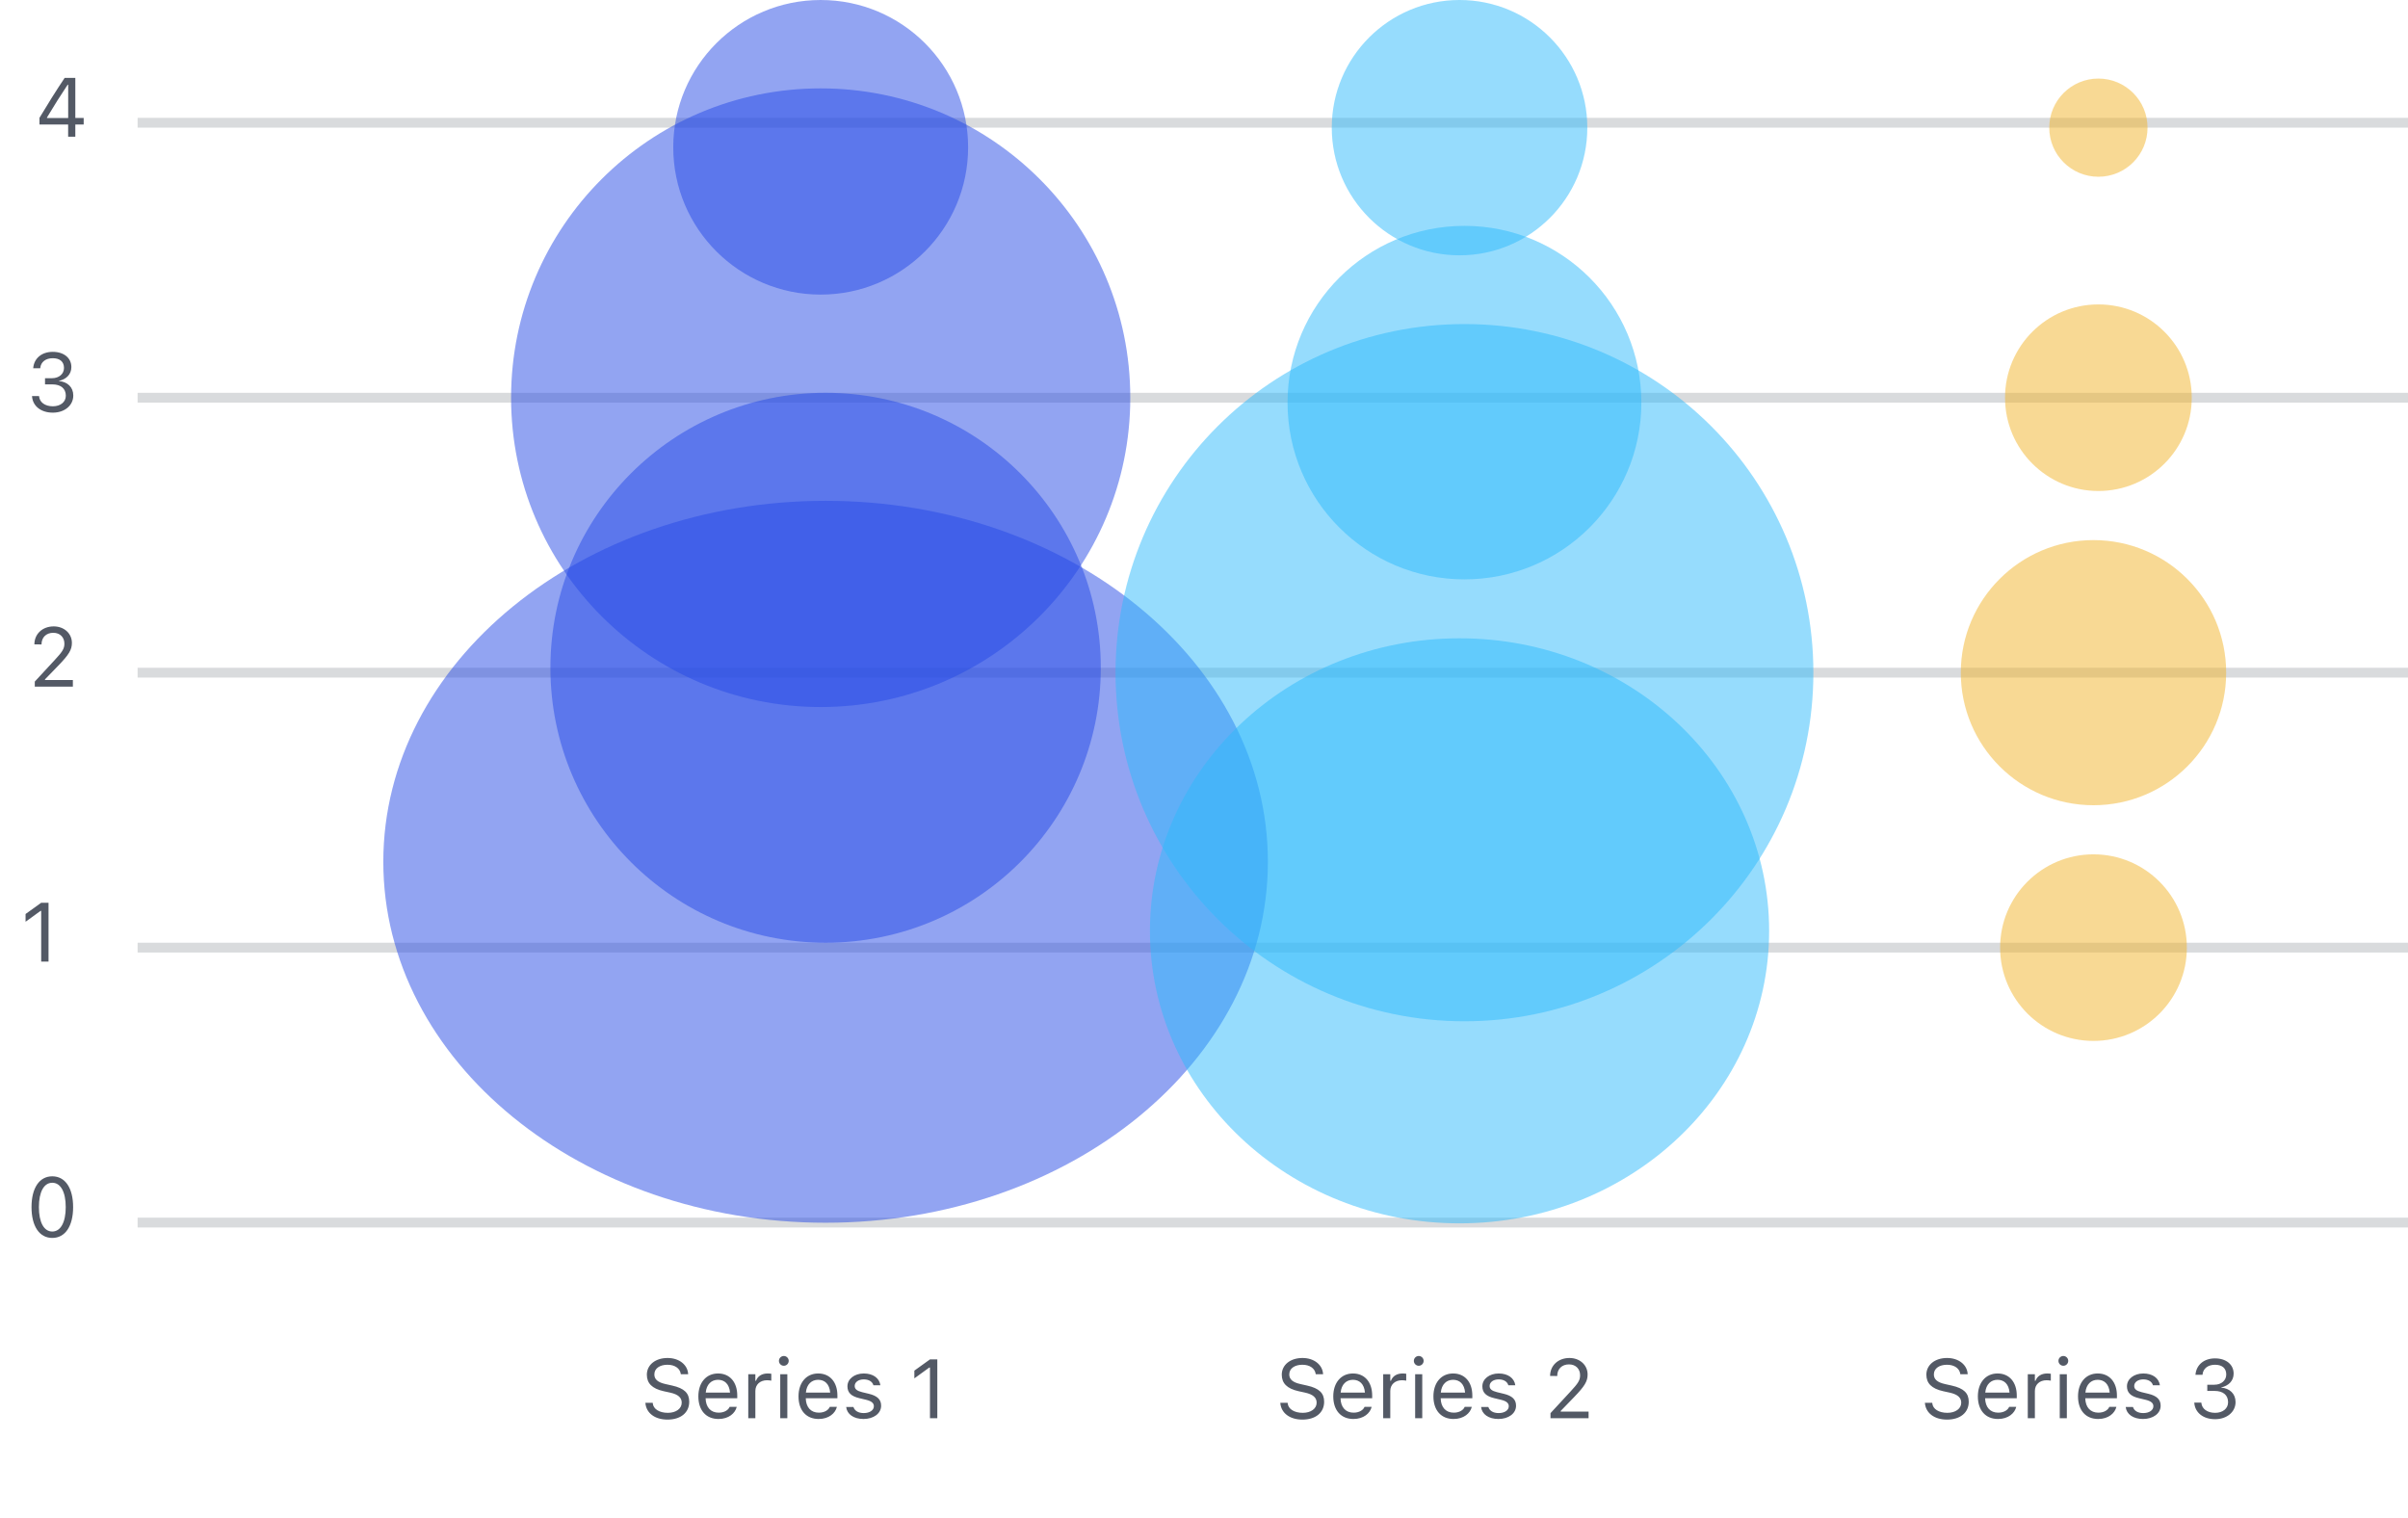
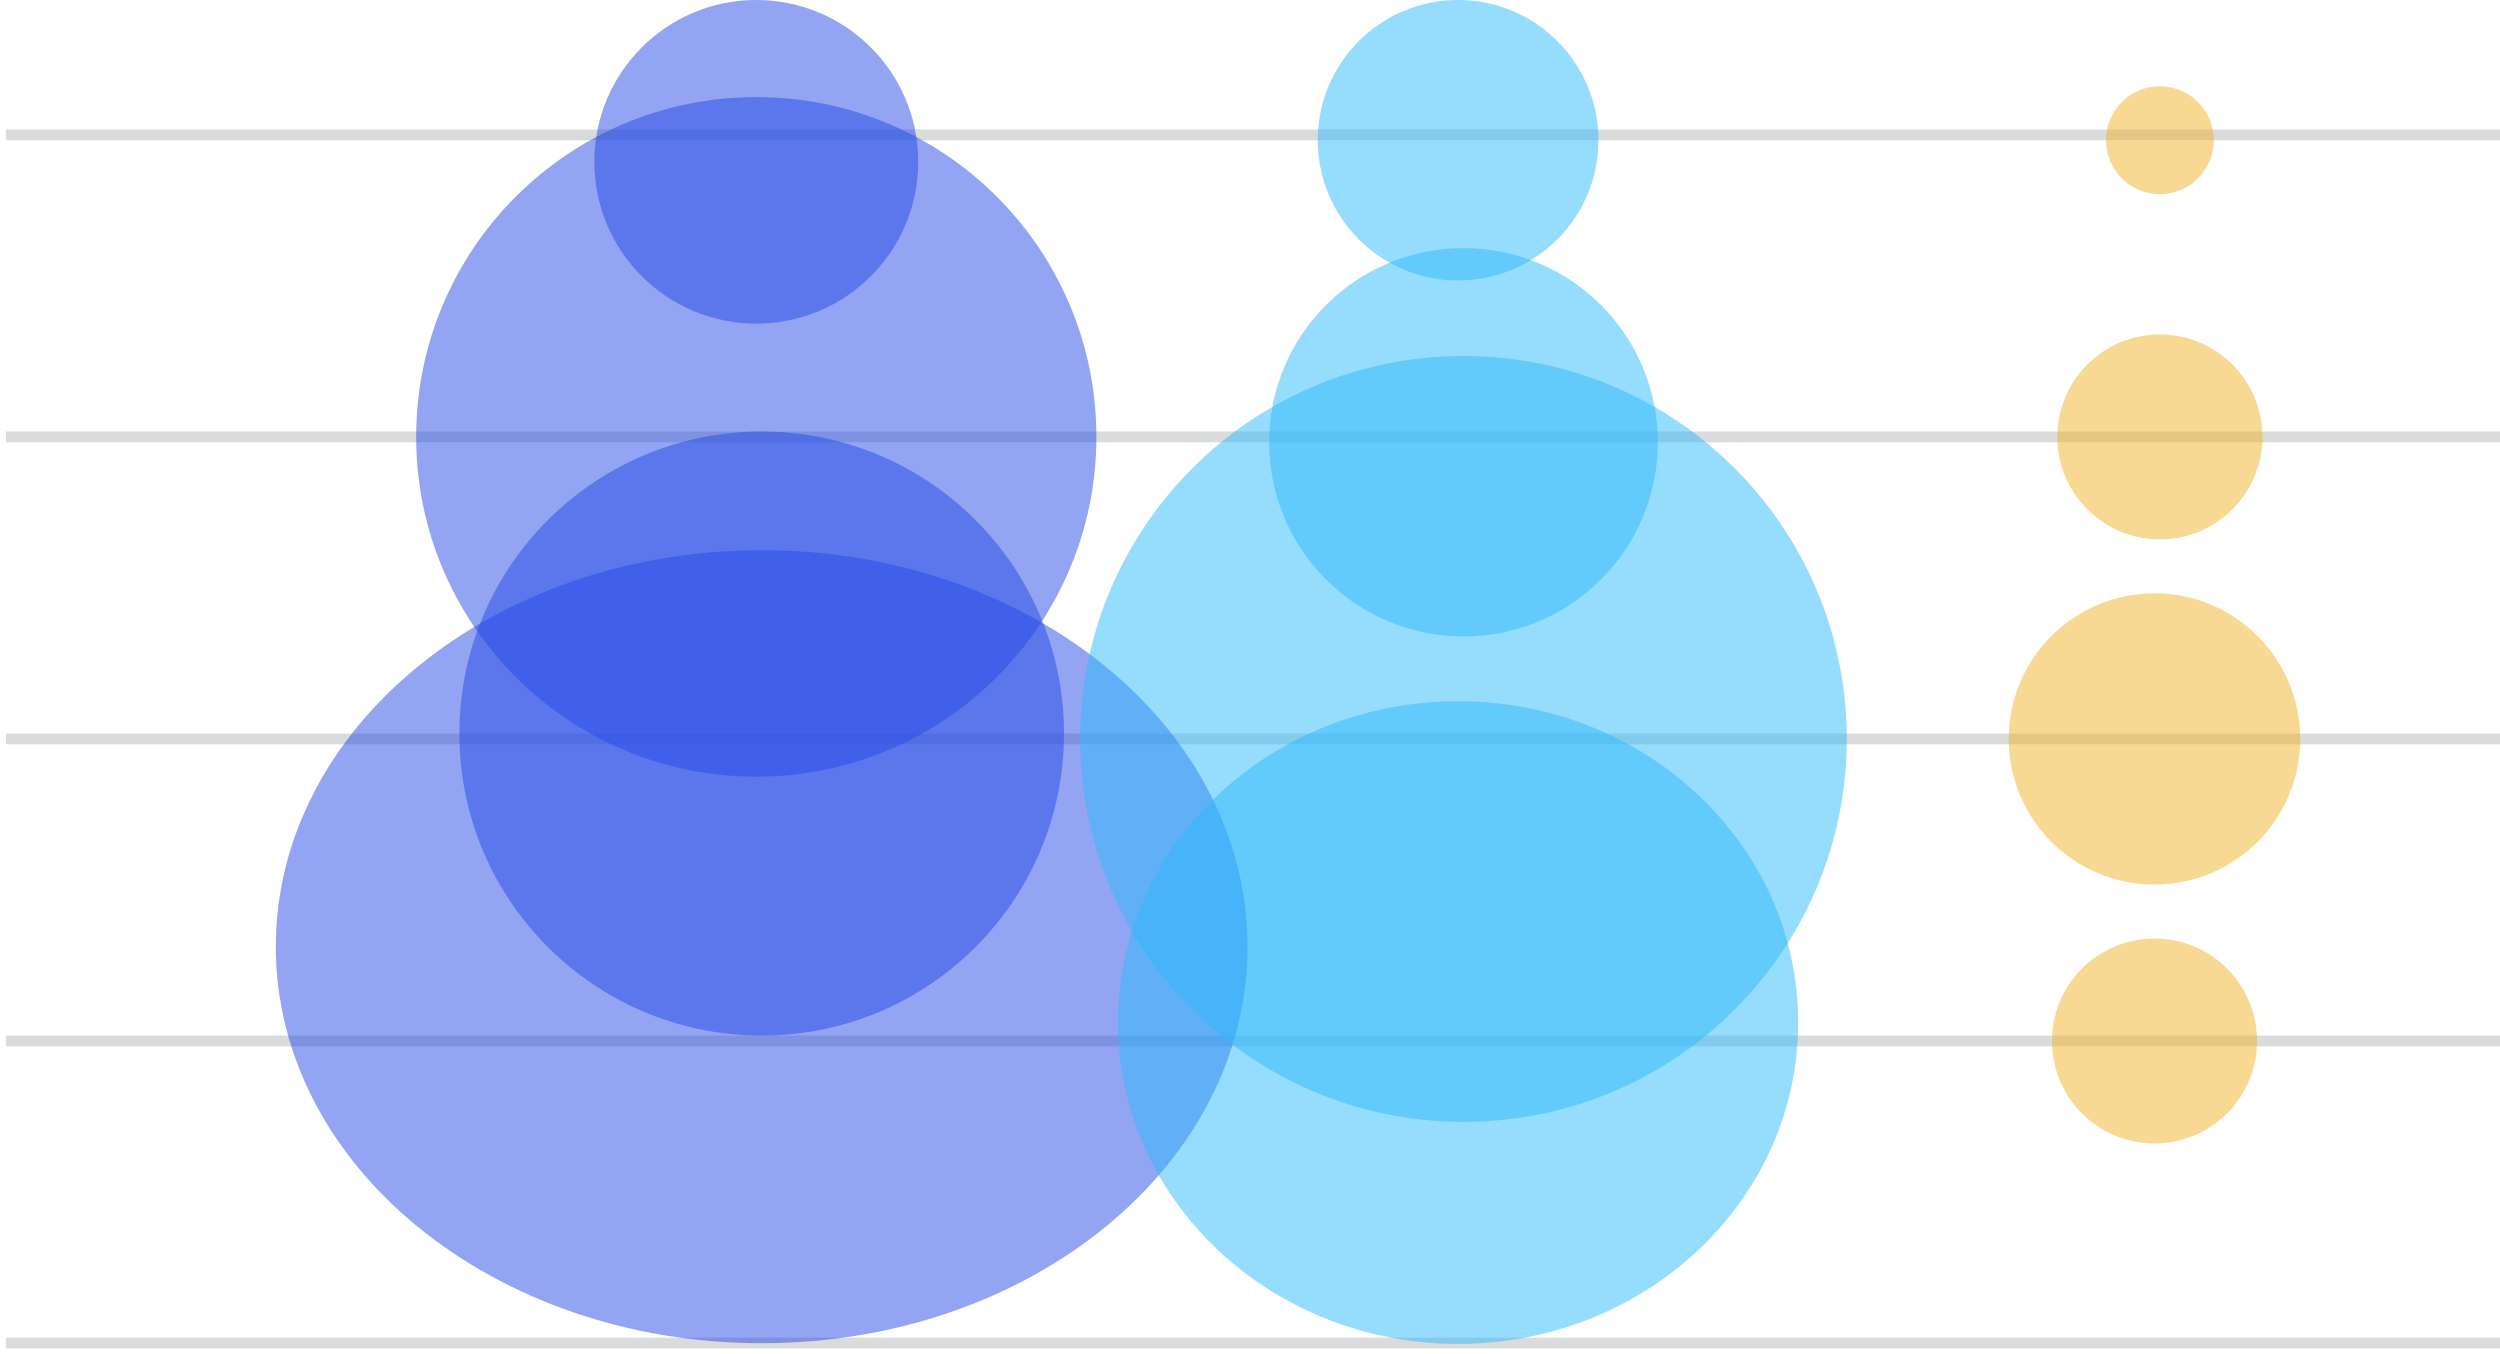
- <svg xmlns="http://www.w3.org/2000/svg" width="346" height="218" viewBox="0 0 346 218" fill="none">
-   <rect x="19.771" y="174.964" width="326.229" height="1.411" fill="#D9DBDD" />
-   <rect x="19.771" y="135.456" width="326.229" height="1.411" fill="#D9DBDD" />
-   <rect x="19.771" y="95.948" width="326.229" height="1.411" fill="#D9DBDD" />
-   <rect x="19.771" y="56.44" width="326.229" height="1.411" fill="#D9DBDD" />
-   <rect x="19.771" y="16.932" width="326.229" height="1.411" fill="#D9DBDD" />
-   <ellipse opacity="0.5" cx="118.628" cy="123.828" rx="63.551" ry="51.866" fill="#264AE5" />
-   <ellipse opacity="0.5" cx="118.629" cy="95.948" rx="39.543" ry="39.508" fill="#264AE5" />
-   <ellipse opacity="0.5" cx="117.923" cy="57.146" rx="44.486" ry="44.447" fill="#264AE5" />
-   <ellipse opacity="0.5" cx="117.922" cy="21.165" rx="21.184" ry="21.165" fill="#264AE5" />
-   <ellipse opacity="0.501" cx="209.718" cy="133.748" rx="44.486" ry="42.033" fill="#2DBAFC" />
-   <ellipse opacity="0.501" cx="210.425" cy="96.654" rx="50.135" ry="50.091" fill="#2DBAFC" />
-   <ellipse opacity="0.501" cx="210.424" cy="57.851" rx="25.42" ry="25.398" fill="#2DBAFC" />
-   <ellipse opacity="0.501" cx="209.718" cy="18.343" rx="18.359" ry="18.343" fill="#2DBAFC" />
-   <ellipse opacity="0.501" cx="300.808" cy="96.654" rx="19.065" ry="19.049" fill="#F2B42A" />
-   <ellipse opacity="0.501" cx="301.514" cy="57.146" rx="13.416" ry="13.405" fill="#F2B42A" />
-   <ellipse opacity="0.501" cx="301.514" cy="18.343" rx="7.061" ry="7.055" fill="#F2B42A" />
-   <ellipse opacity="0.501" cx="300.808" cy="136.162" rx="13.416" ry="13.405" fill="#F2B42A" />
-   <path d="M95.909 203.979C97.796 203.979 99.032 202.995 99.032 201.413V201.407C99.032 200.188 98.335 199.479 96.572 199.087L95.634 198.876C94.486 198.624 94.023 198.167 94.023 197.493V197.487C94.023 196.602 94.837 196.104 95.892 196.098C96.993 196.092 97.697 196.643 97.814 197.387L97.825 197.464H98.88L98.874 197.382C98.786 196.122 97.609 195.126 95.921 195.126C94.175 195.126 92.95 196.116 92.945 197.516V197.522C92.945 198.747 93.677 199.526 95.37 199.901L96.308 200.106C97.468 200.364 97.954 200.844 97.954 201.548V201.553C97.954 202.415 97.117 203.007 95.968 203.007C94.749 203.007 93.87 202.473 93.794 201.63L93.788 201.565H92.734L92.74 201.63C92.862 203.007 94.058 203.979 95.909 203.979ZM103.24 203.891C104.728 203.891 105.63 203.048 105.847 202.192L105.859 202.145H104.839L104.816 202.198C104.646 202.579 104.118 202.983 103.263 202.983C102.138 202.983 101.417 202.221 101.388 200.915H105.935V200.516C105.935 198.63 104.892 197.352 103.175 197.352C101.458 197.352 100.345 198.688 100.345 200.639V200.645C100.345 202.626 101.435 203.891 103.24 203.891ZM103.169 198.26C104.101 198.26 104.792 198.852 104.898 200.1H101.406C101.517 198.899 102.232 198.26 103.169 198.26ZM107.517 203.78H108.536V199.866C108.536 198.94 109.228 198.325 110.2 198.325C110.423 198.325 110.616 198.348 110.827 198.383V197.393C110.728 197.376 110.511 197.352 110.318 197.352C109.462 197.352 108.87 197.739 108.63 198.401H108.536V197.464H107.517V203.78ZM112.626 196.245C113.013 196.245 113.329 195.928 113.329 195.542C113.329 195.155 113.013 194.839 112.626 194.839C112.24 194.839 111.923 195.155 111.923 195.542C111.923 195.928 112.24 196.245 112.626 196.245ZM112.111 203.78H113.13V197.464H112.111V203.78ZM117.63 203.891C119.118 203.891 120.021 203.048 120.238 202.192L120.249 202.145H119.23L119.206 202.198C119.036 202.579 118.509 202.983 117.654 202.983C116.529 202.983 115.808 202.221 115.779 200.915H120.325V200.516C120.325 198.63 119.282 197.352 117.566 197.352C115.849 197.352 114.736 198.688 114.736 200.639V200.645C114.736 202.626 115.825 203.891 117.63 203.891ZM117.56 198.26C118.491 198.26 119.183 198.852 119.288 200.1H115.796C115.907 198.899 116.622 198.26 117.56 198.26ZM124.075 203.891C125.511 203.891 126.607 203.112 126.607 201.987V201.975C126.607 201.073 126.032 200.557 124.843 200.27L123.87 200.036C123.126 199.854 122.81 199.585 122.81 199.157V199.145C122.81 198.589 123.361 198.202 124.111 198.202C124.872 198.202 125.365 198.548 125.499 199.046H126.501C126.361 198.014 125.441 197.352 124.116 197.352C122.775 197.352 121.767 198.143 121.767 199.192V199.198C121.767 200.106 122.3 200.622 123.484 200.903L124.462 201.137C125.241 201.325 125.564 201.624 125.564 202.051V202.063C125.564 202.637 124.96 203.042 124.111 203.042C123.302 203.042 122.798 202.696 122.628 202.169H121.585C121.702 203.212 122.669 203.891 124.075 203.891ZM133.626 203.78H134.681V195.325H133.632L131.382 196.942V198.055L133.532 196.497H133.626V203.78Z" fill="#535965" />
-   <path d="M187.139 203.979C189.026 203.979 190.262 202.995 190.262 201.413V201.407C190.262 200.188 189.565 199.479 187.801 199.087L186.864 198.876C185.715 198.624 185.252 198.167 185.252 197.493V197.487C185.252 196.602 186.067 196.104 187.122 196.098C188.223 196.092 188.926 196.643 189.043 197.387L189.055 197.464H190.11L190.104 197.382C190.016 196.122 188.838 195.126 187.151 195.126C185.405 195.126 184.18 196.116 184.174 197.516V197.522C184.174 198.747 184.907 199.526 186.6 199.901L187.538 200.106C188.698 200.364 189.184 200.844 189.184 201.548V201.553C189.184 202.415 188.346 203.007 187.198 203.007C185.979 203.007 185.1 202.473 185.024 201.63L185.018 201.565H183.963L183.969 201.63C184.092 203.007 185.288 203.979 187.139 203.979ZM194.469 203.891C195.957 203.891 196.86 203.048 197.077 202.192L197.088 202.145H196.069L196.045 202.198C195.875 202.579 195.348 202.983 194.493 202.983C193.368 202.983 192.647 202.221 192.618 200.915H197.165V200.516C197.165 198.63 196.122 197.352 194.405 197.352C192.688 197.352 191.575 198.688 191.575 200.639V200.645C191.575 202.626 192.665 203.891 194.469 203.891ZM194.399 198.26C195.331 198.26 196.022 198.852 196.127 200.1H192.635C192.747 198.899 193.461 198.26 194.399 198.26ZM198.747 203.78H199.766V199.866C199.766 198.94 200.457 198.325 201.43 198.325C201.653 198.325 201.846 198.348 202.057 198.383V197.393C201.957 197.376 201.741 197.352 201.547 197.352C200.692 197.352 200.1 197.739 199.86 198.401H199.766V197.464H198.747V203.78ZM203.856 196.245C204.243 196.245 204.559 195.928 204.559 195.542C204.559 195.155 204.243 194.839 203.856 194.839C203.469 194.839 203.153 195.155 203.153 195.542C203.153 195.928 203.469 196.245 203.856 196.245ZM203.34 203.78H204.36V197.464H203.34V203.78ZM208.86 203.891C210.348 203.891 211.25 203.048 211.467 202.192L211.479 202.145H210.459L210.436 202.198C210.266 202.579 209.739 202.983 208.883 202.983C207.758 202.983 207.038 202.221 207.008 200.915H211.555V200.516C211.555 198.63 210.512 197.352 208.795 197.352C207.079 197.352 205.965 198.688 205.965 200.639V200.645C205.965 202.626 207.055 203.891 208.86 203.891ZM208.79 198.26C209.721 198.26 210.413 198.852 210.518 200.1H207.026C207.137 198.899 207.852 198.26 208.79 198.26ZM215.305 203.891C216.741 203.891 217.836 203.112 217.836 201.987V201.975C217.836 201.073 217.262 200.557 216.073 200.27L215.1 200.036C214.356 199.854 214.04 199.585 214.04 199.157V199.145C214.04 198.589 214.59 198.202 215.34 198.202C216.102 198.202 216.594 198.548 216.729 199.046H217.731C217.59 198.014 216.67 197.352 215.346 197.352C214.004 197.352 212.997 198.143 212.997 199.192V199.198C212.997 200.106 213.53 200.622 214.713 200.903L215.692 201.137C216.471 201.325 216.793 201.624 216.793 202.051V202.063C216.793 202.637 216.19 203.042 215.34 203.042C214.532 203.042 214.028 202.696 213.858 202.169H212.815C212.932 203.212 213.899 203.891 215.305 203.891ZM222.788 203.78H228.26V202.831H224.252V202.737L226.174 200.751C227.704 199.174 228.12 198.471 228.12 197.505V197.493C228.12 196.128 226.989 195.126 225.512 195.126C223.895 195.126 222.735 196.204 222.729 197.704L222.741 197.71L223.748 197.715L223.754 197.704C223.754 196.708 224.428 196.046 225.442 196.046C226.438 196.046 227.041 196.714 227.041 197.604V197.616C227.041 198.354 226.725 198.794 225.647 199.96L222.788 203.053V203.78Z" fill="#535965" />
-   <path d="M279.76 203.979C281.646 203.979 282.883 202.995 282.883 201.413V201.407C282.883 200.188 282.186 199.479 280.422 199.087L279.484 198.876C278.336 198.624 277.873 198.167 277.873 197.493V197.487C277.873 196.602 278.688 196.104 279.742 196.098C280.844 196.092 281.547 196.643 281.664 197.387L281.676 197.464H282.73L282.725 197.382C282.637 196.122 281.459 195.126 279.771 195.126C278.025 195.126 276.801 196.116 276.795 197.516V197.522C276.795 198.747 277.527 199.526 279.221 199.901L280.158 200.106C281.318 200.364 281.805 200.844 281.805 201.548V201.553C281.805 202.415 280.967 203.007 279.818 203.007C278.6 203.007 277.721 202.473 277.645 201.63L277.639 201.565H276.584L276.59 201.63C276.713 203.007 277.908 203.979 279.76 203.979ZM287.09 203.891C288.578 203.891 289.48 203.048 289.697 202.192L289.709 202.145H288.689L288.666 202.198C288.496 202.579 287.969 202.983 287.113 202.983C285.988 202.983 285.268 202.221 285.238 200.915H289.785V200.516C289.785 198.63 288.742 197.352 287.025 197.352C285.309 197.352 284.195 198.688 284.195 200.639V200.645C284.195 202.626 285.285 203.891 287.09 203.891ZM287.02 198.26C287.951 198.26 288.643 198.852 288.748 200.1H285.256C285.367 198.899 286.082 198.26 287.02 198.26ZM291.367 203.78H292.387V199.866C292.387 198.94 293.078 198.325 294.051 198.325C294.273 198.325 294.467 198.348 294.678 198.383V197.393C294.578 197.376 294.361 197.352 294.168 197.352C293.312 197.352 292.721 197.739 292.48 198.401H292.387V197.464H291.367V203.78ZM296.477 196.245C296.863 196.245 297.18 195.928 297.18 195.542C297.18 195.155 296.863 194.839 296.477 194.839C296.09 194.839 295.773 195.155 295.773 195.542C295.773 195.928 296.09 196.245 296.477 196.245ZM295.961 203.78H296.98V197.464H295.961V203.78ZM301.48 203.891C302.969 203.891 303.871 203.048 304.088 202.192L304.1 202.145H303.08L303.057 202.198C302.887 202.579 302.359 202.983 301.504 202.983C300.379 202.983 299.658 202.221 299.629 200.915H304.176V200.516C304.176 198.63 303.133 197.352 301.416 197.352C299.699 197.352 298.586 198.688 298.586 200.639V200.645C298.586 202.626 299.676 203.891 301.48 203.891ZM301.41 198.26C302.342 198.26 303.033 198.852 303.139 200.1H299.646C299.758 198.899 300.473 198.26 301.41 198.26ZM307.926 203.891C309.361 203.891 310.457 203.112 310.457 201.987V201.975C310.457 201.073 309.883 200.557 308.693 200.27L307.721 200.036C306.977 199.854 306.66 199.585 306.66 199.157V199.145C306.66 198.589 307.211 198.202 307.961 198.202C308.723 198.202 309.215 198.548 309.35 199.046H310.352C310.211 198.014 309.291 197.352 307.967 197.352C306.625 197.352 305.617 198.143 305.617 199.192V199.198C305.617 200.106 306.15 200.622 307.334 200.903L308.312 201.137C309.092 201.325 309.414 201.624 309.414 202.051V202.063C309.414 202.637 308.811 203.042 307.961 203.042C307.152 203.042 306.648 202.696 306.479 202.169H305.436C305.553 203.212 306.52 203.891 307.926 203.891ZM318.285 203.921C319.979 203.921 321.221 202.878 321.221 201.465V201.454C321.221 200.253 320.383 199.485 319.152 199.38V199.356C320.207 199.133 320.945 198.419 320.945 197.376V197.364C320.945 196.081 319.885 195.184 318.273 195.184C316.691 195.184 315.602 196.104 315.467 197.481L315.461 197.54H316.475L316.48 197.481C316.568 196.626 317.277 196.098 318.273 196.098C319.305 196.098 319.885 196.608 319.885 197.493V197.505C319.885 198.348 319.182 198.969 318.174 198.969H317.16V199.86H318.221C319.404 199.86 320.148 200.44 320.148 201.477V201.489C320.148 202.385 319.393 203.007 318.285 203.007C317.16 203.007 316.393 202.432 316.311 201.6L316.305 201.542H315.291L315.297 201.612C315.408 202.948 316.539 203.921 318.285 203.921Z" fill="#535965" />
-   <path d="M7.512 177.876C9.381 177.876 10.506 176.171 10.506 173.452V173.44C10.506 170.721 9.381 169.022 7.512 169.022C5.643 169.022 4.529 170.721 4.529 173.44V173.452C4.529 176.171 5.643 177.876 7.512 177.876ZM7.512 176.956C6.299 176.956 5.59 175.608 5.59 173.452V173.44C5.59 171.284 6.299 169.948 7.512 169.948C8.725 169.948 9.445 171.284 9.445 173.44V173.452C9.445 175.608 8.725 176.956 7.512 176.956Z" fill="#535965" />
-   <path d="M5.918 138.168H6.973V129.713H5.924L3.674 131.33V132.444L5.824 130.885H5.918V138.168Z" fill="#535965" />
-   <path d="M4.998 98.66H10.471V97.711H6.463V97.617L8.385 95.631C9.914 94.055 10.33 93.352 10.33 92.385V92.373C10.33 91.008 9.199 90.006 7.723 90.006C6.106 90.006 4.945 91.084 4.94 92.584L4.951 92.59L5.959 92.596L5.965 92.584C5.965 91.588 6.639 90.926 7.652 90.926C8.649 90.926 9.252 91.594 9.252 92.484V92.496C9.252 93.234 8.936 93.674 7.858 94.84L4.998 97.934V98.66Z" fill="#535965" />
-   <path d="M7.594 59.293C9.287 59.293 10.529 58.25 10.529 56.838V56.826C10.529 55.625 9.692 54.857 8.461 54.752V54.728C9.516 54.506 10.254 53.791 10.254 52.748V52.736C10.254 51.453 9.194 50.556 7.582 50.556C6 50.556 4.91 51.476 4.776 52.853L4.77 52.912H5.783L5.789 52.853C5.877 51.998 6.586 51.471 7.582 51.471C8.613 51.471 9.194 51.98 9.194 52.865V52.877C9.194 53.721 8.49 54.342 7.483 54.342H6.469V55.232H7.529C8.713 55.232 9.457 55.812 9.457 56.849V56.861C9.457 57.758 8.701 58.379 7.594 58.379C6.469 58.379 5.701 57.804 5.619 56.972L5.613 56.914H4.6L4.606 56.984C4.717 58.32 5.848 59.293 7.594 59.293Z" fill="#535965" />
-   <path d="M9.791 19.644H10.822V17.892H12.024V16.949H10.822V11.189H9.293C8.11 12.953 6.815 15.015 5.672 16.931V17.892H9.791V19.644ZM6.75 16.955V16.884C7.67 15.332 8.777 13.585 9.727 12.167H9.797V16.955H6.75Z" fill="#535965" />
+ <svg xmlns="http://www.w3.org/2000/svg" width="327" height="177" viewBox="0 0 327 177" fill="none">
+   <rect x="0.771" y="174.964" width="326.229" height="1.411" fill="#D9DBDD" />
+   <rect x="0.771" y="135.456" width="326.229" height="1.411" fill="#D9DBDD" />
+   <rect x="0.771" y="95.948" width="326.229" height="1.411" fill="#D9DBDD" />
+   <rect x="0.771" y="56.44" width="326.229" height="1.411" fill="#D9DBDD" />
+   <rect x="0.771" y="16.932" width="326.229" height="1.411" fill="#D9DBDD" />
+   <ellipse opacity="0.5" cx="99.629" cy="123.828" rx="63.551" ry="51.866" fill="#264AE5" />
+   <ellipse opacity="0.5" cx="99.629" cy="95.948" rx="39.543" ry="39.508" fill="#264AE5" />
+   <ellipse opacity="0.5" cx="98.922" cy="57.146" rx="44.486" ry="44.447" fill="#264AE5" />
+   <ellipse opacity="0.5" cx="98.922" cy="21.165" rx="21.184" ry="21.165" fill="#264AE5" />
+   <ellipse opacity="0.501" cx="190.719" cy="133.748" rx="44.486" ry="42.033" fill="#2DBAFC" />
+   <ellipse opacity="0.501" cx="191.425" cy="96.654" rx="50.135" ry="50.091" fill="#2DBAFC" />
+   <ellipse opacity="0.501" cx="191.424" cy="57.851" rx="25.42" ry="25.398" fill="#2DBAFC" />
+   <ellipse opacity="0.501" cx="190.718" cy="18.343" rx="18.359" ry="18.343" fill="#2DBAFC" />
+   <ellipse opacity="0.501" cx="281.808" cy="96.654" rx="19.065" ry="19.049" fill="#F2B42A" />
+   <ellipse opacity="0.501" cx="282.514" cy="57.146" rx="13.416" ry="13.405" fill="#F2B42A" />
+   <ellipse opacity="0.501" cx="282.514" cy="18.343" rx="7.061" ry="7.055" fill="#F2B42A" />
+   <ellipse opacity="0.501" cx="281.808" cy="136.162" rx="13.416" ry="13.405" fill="#F2B42A" />
</svg>
